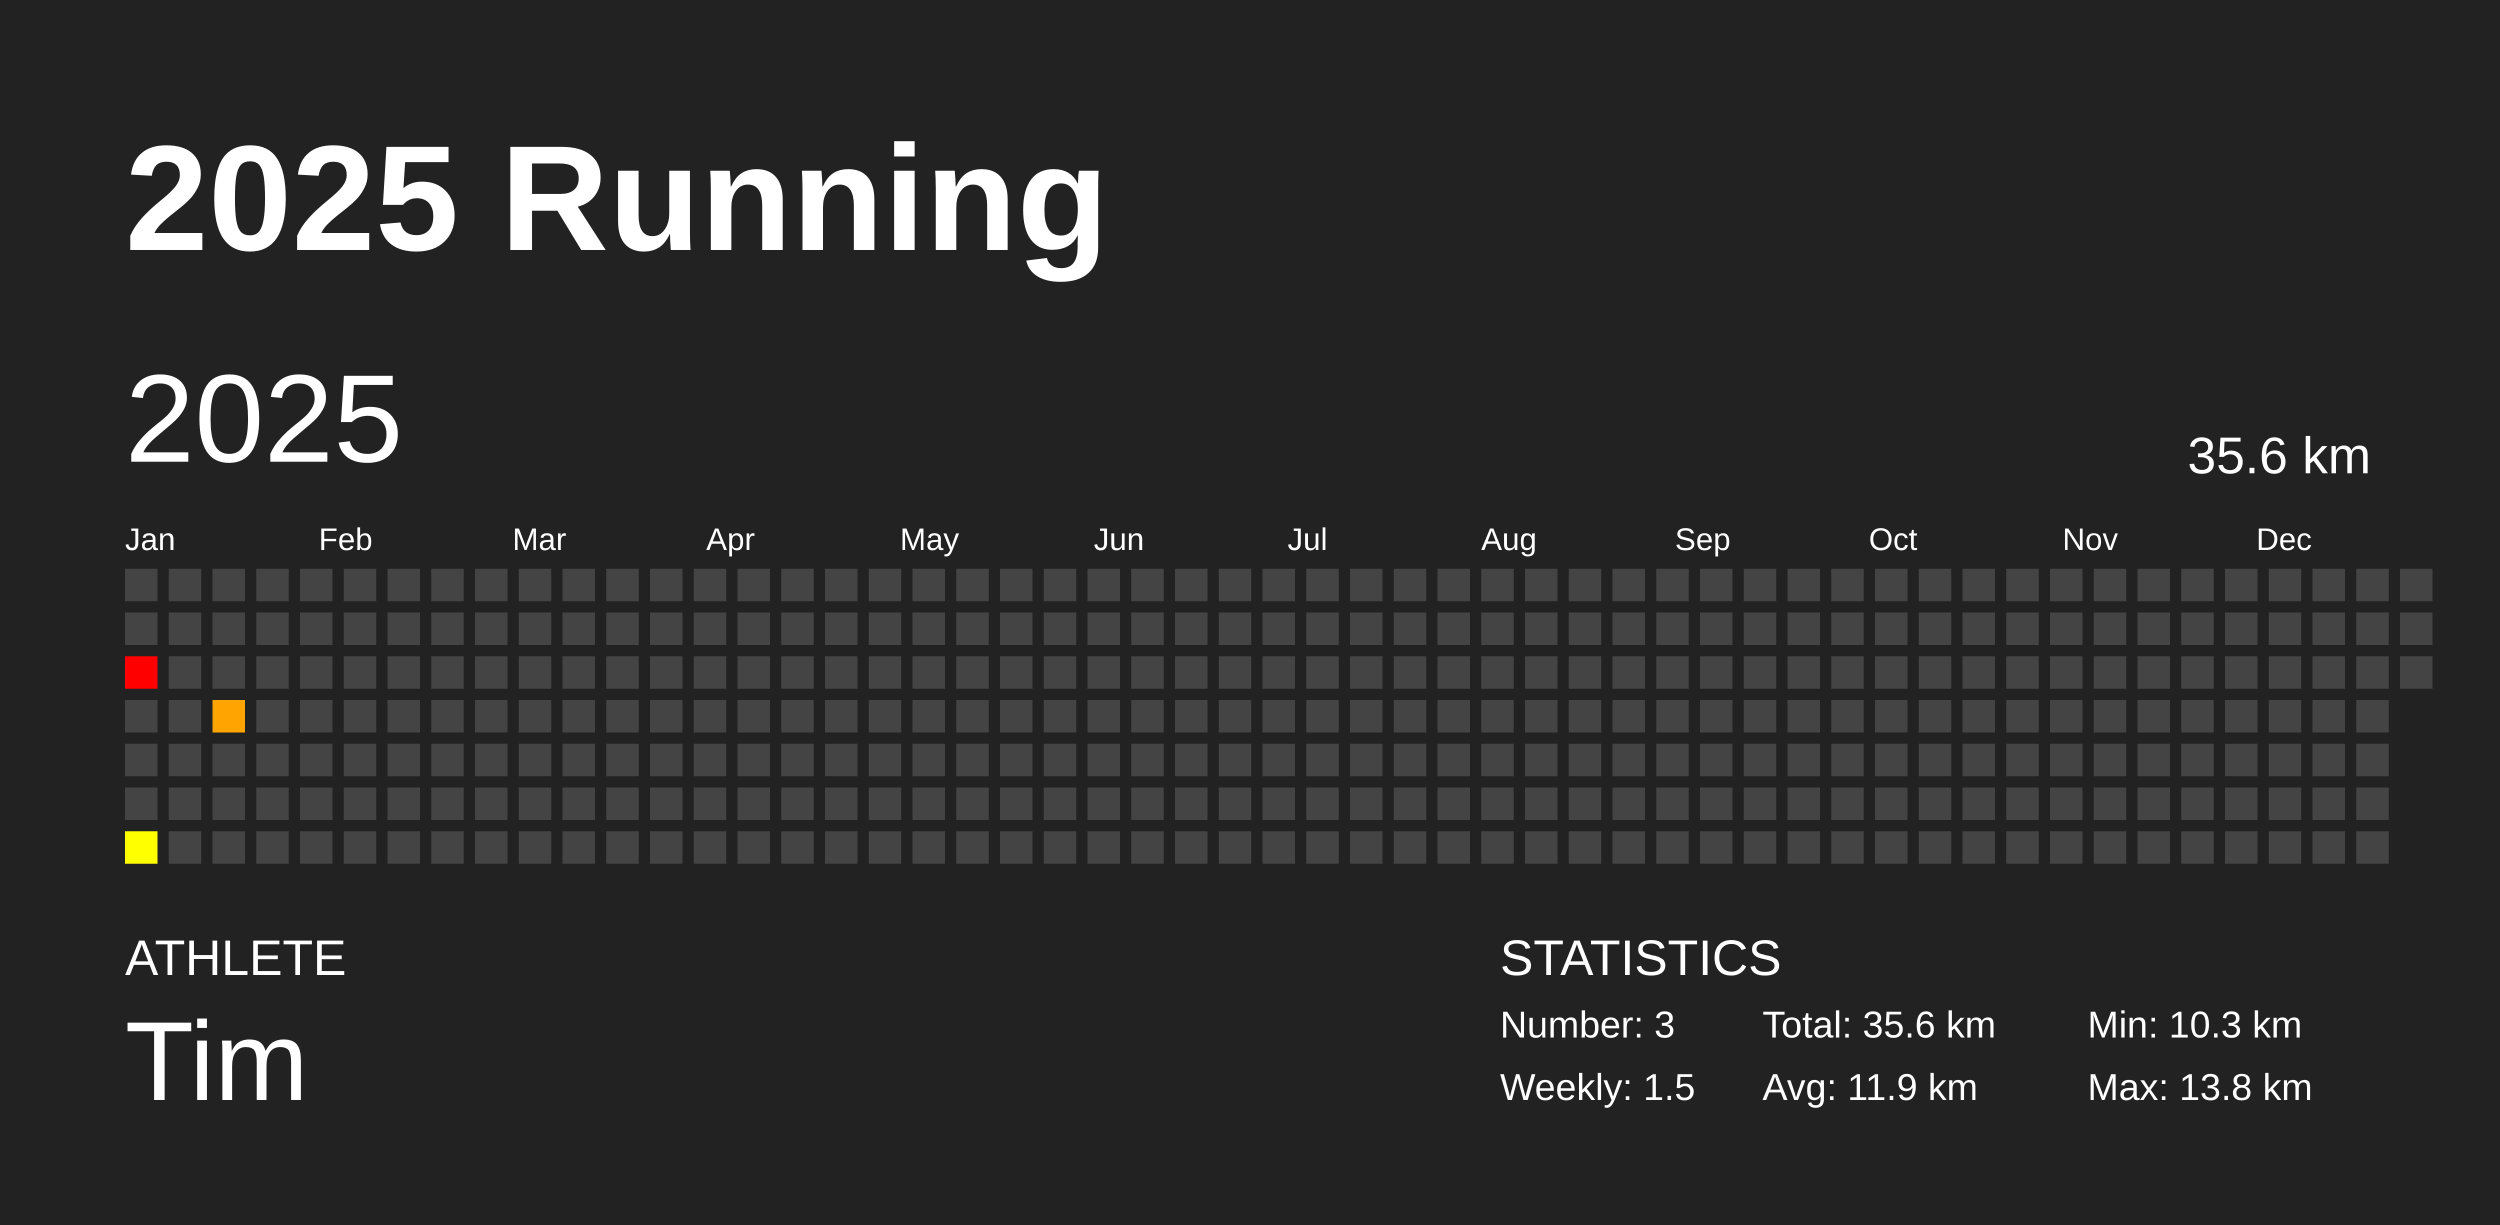
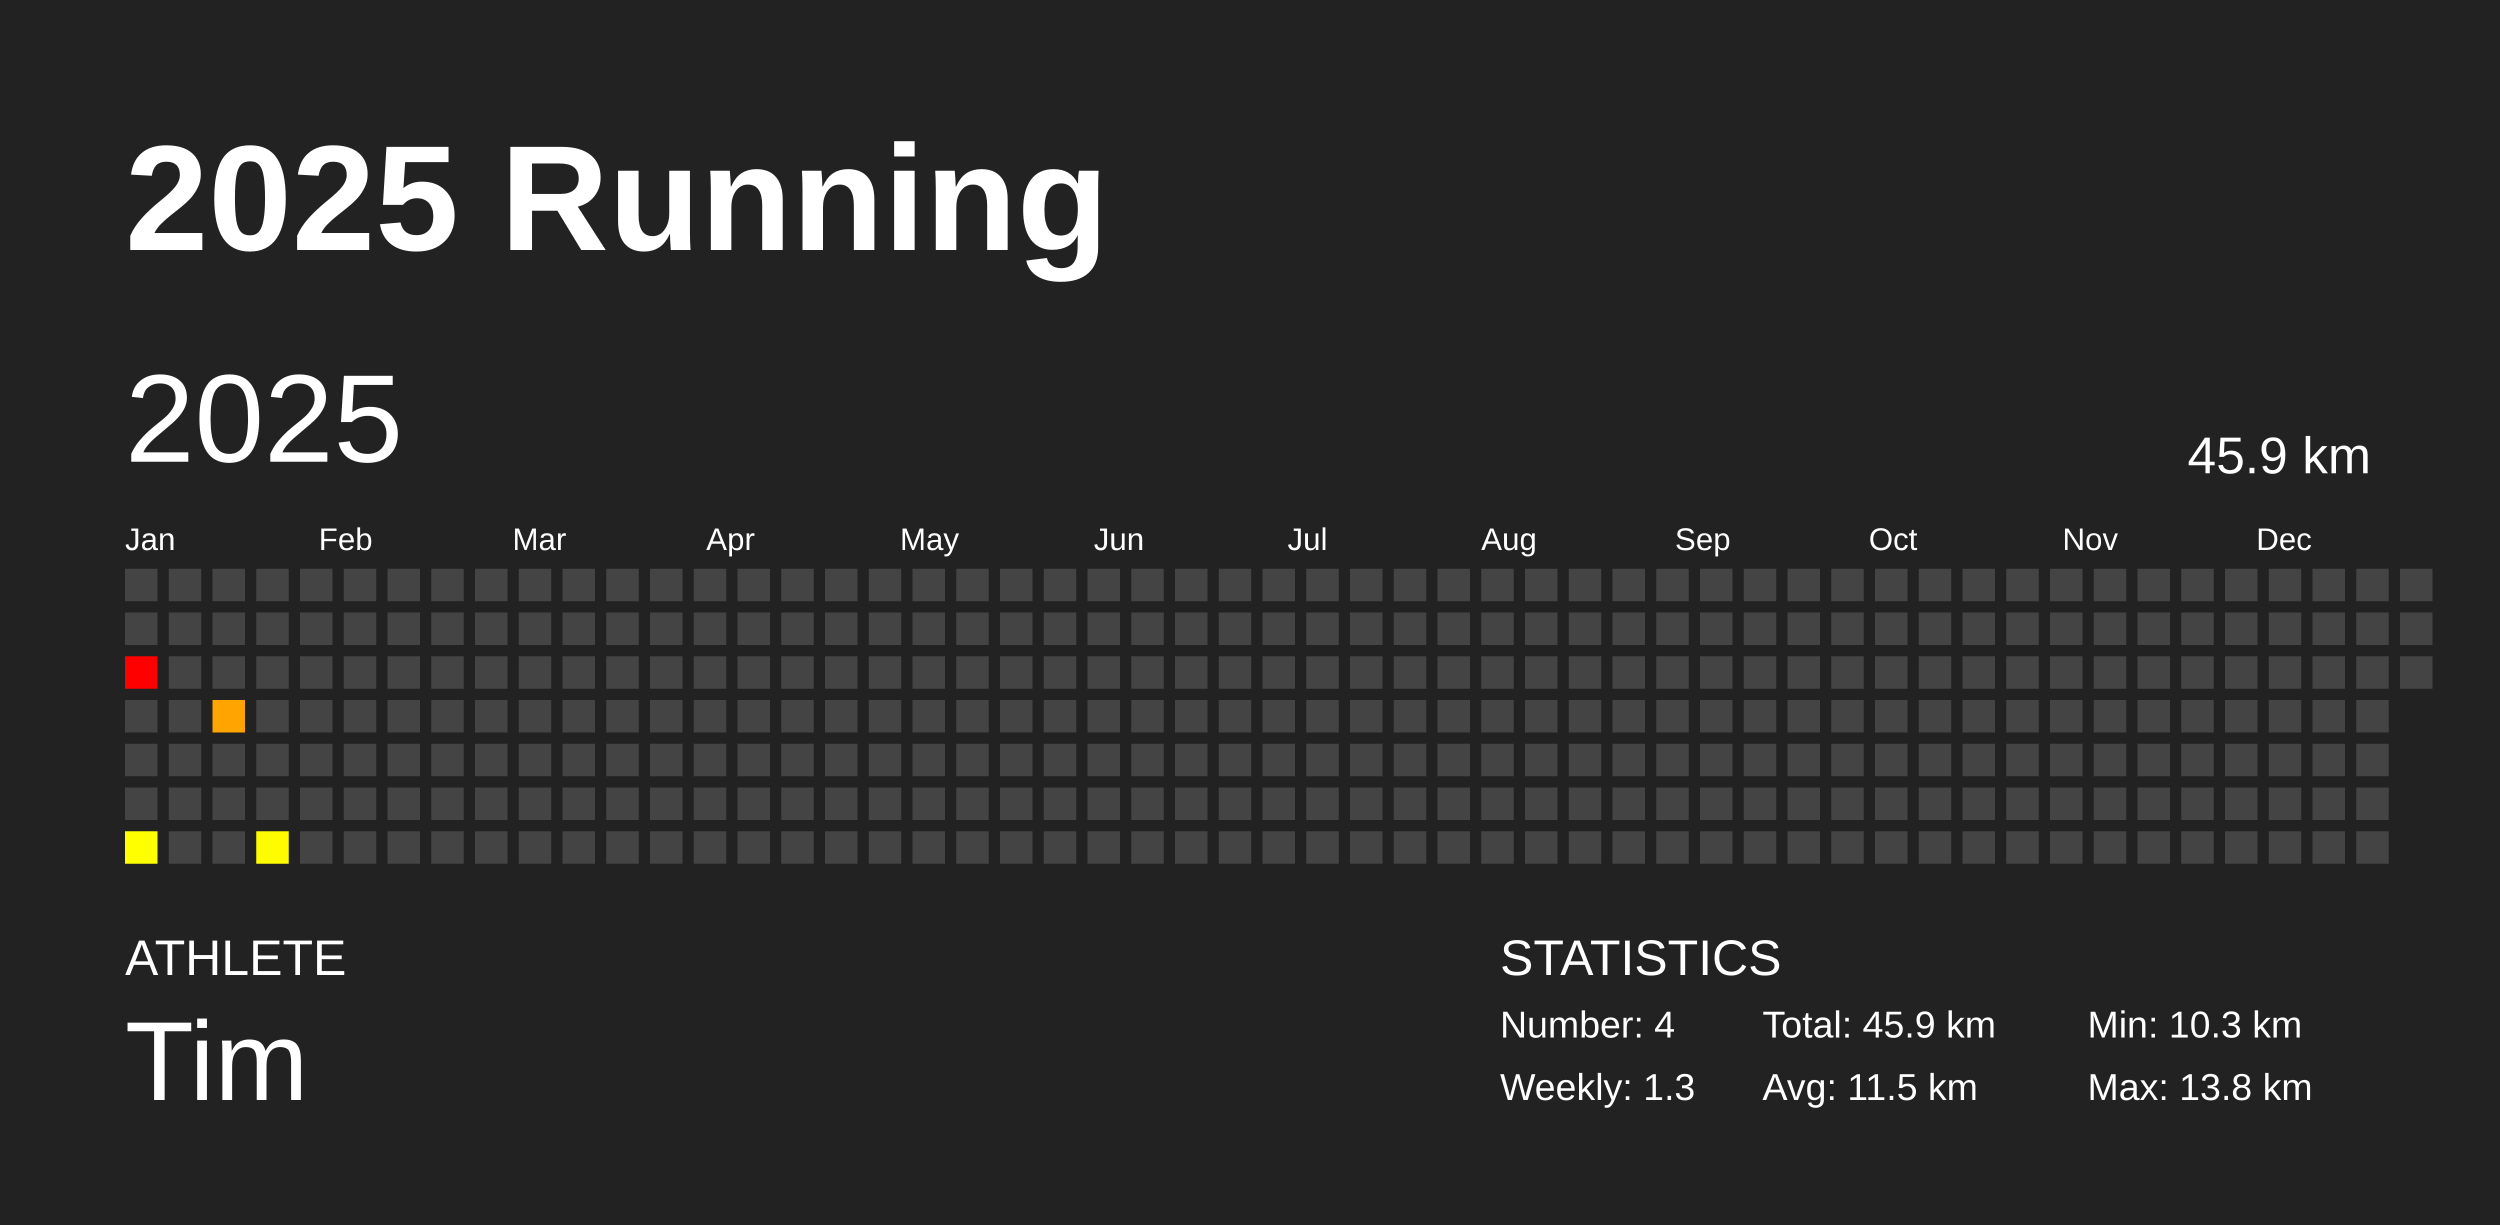
<svg xmlns="http://www.w3.org/2000/svg" baseProfile="full" height="98mm" version="1.1" viewBox="0,0,200,98" width="200mm">
  <defs />
  <rect fill="#222222" height="98" width="200" x="0" y="0" />
  <text fill="#FFFFFF" style="font-size:12px; font-family:Arial; font-weight:bold;" x="10" y="20">2025 Running</text>
  <text fill="#FFFFFF" style="font-size:4px; font-family:Arial" x="10" y="78">ATHLETE</text>
  <text fill="#FFFFFF" style="font-size:9px; font-family:Arial" x="10" y="88">Tim</text>
  <text fill="#FFFFFF" style="font-size:4px; font-family:Arial" x="120" y="78">STATISTICS</text>
-   <text fill="#FFFFFF" style="font-size:3px; font-family:Arial" x="120" y="83">Number: 3</text>
-   <text fill="#FFFFFF" style="font-size:3px; font-family:Arial" x="120" y="88">Weekly: 1.5</text>
-   <text fill="#FFFFFF" style="font-size:3px; font-family:Arial" x="141" y="83">Total: 35.6 km</text>
-   <text fill="#FFFFFF" style="font-size:3px; font-family:Arial" x="141" y="88">Avg: 11.9 km</text>
+   <text fill="#FFFFFF" style="font-size:3px; font-family:Arial" x="120" y="83">Number: 4</text>
+   <text fill="#FFFFFF" style="font-size:3px; font-family:Arial" x="120" y="88">Weekly: 1.3</text>
+   <text fill="#FFFFFF" style="font-size:3px; font-family:Arial" x="141" y="83">Total: 45.9 km</text>
+   <text fill="#FFFFFF" style="font-size:3px; font-family:Arial" x="141" y="88">Avg: 11.5 km</text>
  <text fill="#FFFFFF" style="font-size:3px; font-family:Arial" x="167" y="83">Min: 10.3 km</text>
  <text fill="#FFFFFF" style="font-size:3px; font-family:Arial" x="167" y="88">Max: 13.8 km</text>
  <text dominant-baseline="hanging" fill="#FFFFFF" style="font-size:10.0px; font-family:Arial;" x="10" y="30">2025</text>
-   <text dominant-baseline="hanging" fill="#FFFFFF" style="font-size:4.125px; font-family:Arial;" x="175" y="35">35.6 km</text>
+   <text dominant-baseline="hanging" fill="#FFFFFF" style="font-size:4.125px; font-family:Arial;" x="175" y="35">45.9 km</text>
  <text fill="#FFFFFF" style="font-size:2.5px; font-family:Arial" x="10.0" y="44">Jan</text>
  <text fill="#FFFFFF" style="font-size:2.5px; font-family:Arial" x="25.5" y="44">Feb</text>
  <text fill="#FFFFFF" style="font-size:2.5px; font-family:Arial" x="41.0" y="44">Mar</text>
  <text fill="#FFFFFF" style="font-size:2.5px; font-family:Arial" x="56.5" y="44">Apr</text>
  <text fill="#FFFFFF" style="font-size:2.5px; font-family:Arial" x="72.0" y="44">May</text>
  <text fill="#FFFFFF" style="font-size:2.5px; font-family:Arial" x="87.5" y="44">Jun</text>
  <text fill="#FFFFFF" style="font-size:2.5px; font-family:Arial" x="103.0" y="44">Jul</text>
  <text fill="#FFFFFF" style="font-size:2.5px; font-family:Arial" x="118.5" y="44">Aug</text>
  <text fill="#FFFFFF" style="font-size:2.5px; font-family:Arial" x="134.0" y="44">Sep</text>
  <text fill="#FFFFFF" style="font-size:2.5px; font-family:Arial" x="149.5" y="44">Oct</text>
  <text fill="#FFFFFF" style="font-size:2.5px; font-family:Arial" x="165.0" y="44">Nov</text>
  <text fill="#FFFFFF" style="font-size:2.5px; font-family:Arial" x="180.5" y="44">Dec</text>
  <rect fill="#444444" height="2.6" width="2.6" x="10.0" y="45.5" />
  <rect fill="#444444" height="2.6" width="2.6" x="10.0" y="49.0" />
  <rect fill="#ff0000" height="2.6" width="2.6" x="10.0" y="52.5" />
  <rect fill="#444444" height="2.6" width="2.6" x="10.0" y="56.0" />
  <rect fill="#444444" height="2.6" width="2.6" x="10.0" y="59.5" />
  <rect fill="#444444" height="2.6" width="2.6" x="10.0" y="63.0" />
  <rect fill="#ffff00" height="2.6" width="2.6" x="10.0" y="66.5" />
  <rect fill="#444444" height="2.6" width="2.6" x="13.5" y="45.5" />
  <rect fill="#444444" height="2.6" width="2.6" x="13.5" y="49.0" />
  <rect fill="#444444" height="2.6" width="2.6" x="13.5" y="52.5" />
  <rect fill="#444444" height="2.6" width="2.6" x="13.5" y="56.0" />
  <rect fill="#444444" height="2.6" width="2.6" x="13.5" y="59.5" />
  <rect fill="#444444" height="2.6" width="2.6" x="13.5" y="63.0" />
  <rect fill="#444444" height="2.6" width="2.6" x="13.5" y="66.5" />
  <rect fill="#444444" height="2.6" width="2.6" x="17.0" y="45.5" />
  <rect fill="#444444" height="2.6" width="2.6" x="17.0" y="49.0" />
  <rect fill="#444444" height="2.6" width="2.6" x="17.0" y="52.5" />
  <rect fill="#ffa400" height="2.6" width="2.6" x="17.0" y="56.0" />
  <rect fill="#444444" height="2.6" width="2.6" x="17.0" y="59.5" />
  <rect fill="#444444" height="2.6" width="2.6" x="17.0" y="63.0" />
  <rect fill="#444444" height="2.6" width="2.6" x="17.0" y="66.5" />
  <rect fill="#444444" height="2.6" width="2.6" x="20.5" y="45.5" />
  <rect fill="#444444" height="2.6" width="2.6" x="20.5" y="49.0" />
  <rect fill="#444444" height="2.6" width="2.6" x="20.5" y="52.5" />
  <rect fill="#444444" height="2.6" width="2.6" x="20.5" y="56.0" />
  <rect fill="#444444" height="2.6" width="2.6" x="20.5" y="59.5" />
  <rect fill="#444444" height="2.6" width="2.6" x="20.5" y="63.0" />
-   <rect fill="#444444" height="2.6" width="2.6" x="20.5" y="66.5" />
+   <rect fill="#fffc00" height="2.6" width="2.6" x="20.5" y="66.5" />
  <rect fill="#444444" height="2.6" width="2.6" x="24.0" y="45.5" />
  <rect fill="#444444" height="2.6" width="2.6" x="24.0" y="49.0" />
  <rect fill="#444444" height="2.6" width="2.6" x="24.0" y="52.5" />
  <rect fill="#444444" height="2.6" width="2.6" x="24.0" y="56.0" />
  <rect fill="#444444" height="2.6" width="2.6" x="24.0" y="59.5" />
  <rect fill="#444444" height="2.6" width="2.6" x="24.0" y="63.0" />
  <rect fill="#444444" height="2.6" width="2.6" x="24.0" y="66.5" />
  <rect fill="#444444" height="2.6" width="2.6" x="27.5" y="45.5" />
  <rect fill="#444444" height="2.6" width="2.6" x="27.5" y="49.0" />
  <rect fill="#444444" height="2.6" width="2.6" x="27.5" y="52.5" />
  <rect fill="#444444" height="2.6" width="2.6" x="27.5" y="56.0" />
  <rect fill="#444444" height="2.6" width="2.6" x="27.5" y="59.5" />
  <rect fill="#444444" height="2.6" width="2.6" x="27.5" y="63.0" />
  <rect fill="#444444" height="2.6" width="2.6" x="27.5" y="66.5" />
  <rect fill="#444444" height="2.6" width="2.6" x="31.0" y="45.5" />
  <rect fill="#444444" height="2.6" width="2.6" x="31.0" y="49.0" />
  <rect fill="#444444" height="2.6" width="2.6" x="31.0" y="52.5" />
  <rect fill="#444444" height="2.6" width="2.6" x="31.0" y="56.0" />
  <rect fill="#444444" height="2.6" width="2.6" x="31.0" y="59.5" />
  <rect fill="#444444" height="2.6" width="2.6" x="31.0" y="63.0" />
  <rect fill="#444444" height="2.6" width="2.6" x="31.0" y="66.5" />
  <rect fill="#444444" height="2.6" width="2.6" x="34.5" y="45.5" />
  <rect fill="#444444" height="2.6" width="2.6" x="34.5" y="49.0" />
  <rect fill="#444444" height="2.6" width="2.6" x="34.5" y="52.5" />
  <rect fill="#444444" height="2.6" width="2.6" x="34.5" y="56.0" />
  <rect fill="#444444" height="2.6" width="2.6" x="34.5" y="59.5" />
  <rect fill="#444444" height="2.6" width="2.6" x="34.5" y="63.0" />
  <rect fill="#444444" height="2.6" width="2.6" x="34.5" y="66.5" />
  <rect fill="#444444" height="2.6" width="2.6" x="38.0" y="45.5" />
  <rect fill="#444444" height="2.6" width="2.6" x="38.0" y="49.0" />
  <rect fill="#444444" height="2.6" width="2.6" x="38.0" y="52.5" />
  <rect fill="#444444" height="2.6" width="2.6" x="38.0" y="56.0" />
  <rect fill="#444444" height="2.6" width="2.6" x="38.0" y="59.5" />
  <rect fill="#444444" height="2.6" width="2.6" x="38.0" y="63.0" />
  <rect fill="#444444" height="2.6" width="2.6" x="38.0" y="66.5" />
  <rect fill="#444444" height="2.6" width="2.6" x="41.5" y="45.5" />
  <rect fill="#444444" height="2.6" width="2.6" x="41.5" y="49.0" />
  <rect fill="#444444" height="2.6" width="2.6" x="41.5" y="52.5" />
  <rect fill="#444444" height="2.6" width="2.6" x="41.5" y="56.0" />
  <rect fill="#444444" height="2.6" width="2.6" x="41.5" y="59.5" />
  <rect fill="#444444" height="2.6" width="2.6" x="41.5" y="63.0" />
  <rect fill="#444444" height="2.6" width="2.6" x="41.5" y="66.5" />
  <rect fill="#444444" height="2.6" width="2.6" x="45.0" y="45.5" />
  <rect fill="#444444" height="2.6" width="2.6" x="45.0" y="49.0" />
  <rect fill="#444444" height="2.6" width="2.6" x="45.0" y="52.5" />
  <rect fill="#444444" height="2.6" width="2.6" x="45.0" y="56.0" />
  <rect fill="#444444" height="2.6" width="2.6" x="45.0" y="59.5" />
  <rect fill="#444444" height="2.6" width="2.6" x="45.0" y="63.0" />
  <rect fill="#444444" height="2.6" width="2.6" x="45.0" y="66.5" />
  <rect fill="#444444" height="2.6" width="2.6" x="48.5" y="45.5" />
  <rect fill="#444444" height="2.6" width="2.6" x="48.5" y="49.0" />
  <rect fill="#444444" height="2.6" width="2.6" x="48.5" y="52.5" />
  <rect fill="#444444" height="2.6" width="2.6" x="48.5" y="56.0" />
  <rect fill="#444444" height="2.6" width="2.6" x="48.5" y="59.5" />
  <rect fill="#444444" height="2.6" width="2.6" x="48.5" y="63.0" />
  <rect fill="#444444" height="2.6" width="2.6" x="48.5" y="66.5" />
  <rect fill="#444444" height="2.6" width="2.6" x="52.0" y="45.5" />
  <rect fill="#444444" height="2.6" width="2.6" x="52.0" y="49.0" />
  <rect fill="#444444" height="2.6" width="2.6" x="52.0" y="52.5" />
  <rect fill="#444444" height="2.6" width="2.6" x="52.0" y="56.0" />
  <rect fill="#444444" height="2.6" width="2.6" x="52.0" y="59.5" />
  <rect fill="#444444" height="2.6" width="2.6" x="52.0" y="63.0" />
  <rect fill="#444444" height="2.6" width="2.6" x="52.0" y="66.5" />
  <rect fill="#444444" height="2.6" width="2.6" x="55.5" y="45.5" />
  <rect fill="#444444" height="2.6" width="2.6" x="55.5" y="49.0" />
  <rect fill="#444444" height="2.6" width="2.6" x="55.5" y="52.5" />
  <rect fill="#444444" height="2.6" width="2.6" x="55.5" y="56.0" />
  <rect fill="#444444" height="2.6" width="2.6" x="55.5" y="59.5" />
  <rect fill="#444444" height="2.6" width="2.6" x="55.5" y="63.0" />
  <rect fill="#444444" height="2.6" width="2.6" x="55.5" y="66.5" />
  <rect fill="#444444" height="2.6" width="2.6" x="59.0" y="45.5" />
  <rect fill="#444444" height="2.6" width="2.6" x="59.0" y="49.0" />
  <rect fill="#444444" height="2.6" width="2.6" x="59.0" y="52.5" />
  <rect fill="#444444" height="2.6" width="2.6" x="59.0" y="56.0" />
  <rect fill="#444444" height="2.6" width="2.6" x="59.0" y="59.5" />
  <rect fill="#444444" height="2.6" width="2.6" x="59.0" y="63.0" />
  <rect fill="#444444" height="2.6" width="2.6" x="59.0" y="66.5" />
  <rect fill="#444444" height="2.6" width="2.6" x="62.5" y="45.5" />
  <rect fill="#444444" height="2.6" width="2.6" x="62.5" y="49.0" />
  <rect fill="#444444" height="2.6" width="2.6" x="62.5" y="52.5" />
  <rect fill="#444444" height="2.6" width="2.6" x="62.5" y="56.0" />
  <rect fill="#444444" height="2.6" width="2.6" x="62.5" y="59.5" />
  <rect fill="#444444" height="2.6" width="2.6" x="62.5" y="63.0" />
  <rect fill="#444444" height="2.6" width="2.6" x="62.5" y="66.5" />
  <rect fill="#444444" height="2.6" width="2.6" x="66.0" y="45.5" />
  <rect fill="#444444" height="2.6" width="2.6" x="66.0" y="49.0" />
  <rect fill="#444444" height="2.6" width="2.6" x="66.0" y="52.5" />
  <rect fill="#444444" height="2.6" width="2.6" x="66.0" y="56.0" />
  <rect fill="#444444" height="2.6" width="2.6" x="66.0" y="59.5" />
  <rect fill="#444444" height="2.6" width="2.6" x="66.0" y="63.0" />
  <rect fill="#444444" height="2.6" width="2.6" x="66.0" y="66.5" />
  <rect fill="#444444" height="2.6" width="2.6" x="69.5" y="45.5" />
  <rect fill="#444444" height="2.6" width="2.6" x="69.5" y="49.0" />
  <rect fill="#444444" height="2.6" width="2.6" x="69.5" y="52.5" />
  <rect fill="#444444" height="2.6" width="2.6" x="69.5" y="56.0" />
  <rect fill="#444444" height="2.6" width="2.6" x="69.5" y="59.5" />
  <rect fill="#444444" height="2.6" width="2.6" x="69.5" y="63.0" />
  <rect fill="#444444" height="2.6" width="2.6" x="69.5" y="66.5" />
  <rect fill="#444444" height="2.6" width="2.6" x="73.0" y="45.5" />
  <rect fill="#444444" height="2.6" width="2.6" x="73.0" y="49.0" />
  <rect fill="#444444" height="2.6" width="2.6" x="73.0" y="52.5" />
  <rect fill="#444444" height="2.6" width="2.6" x="73.0" y="56.0" />
  <rect fill="#444444" height="2.6" width="2.6" x="73.0" y="59.5" />
  <rect fill="#444444" height="2.6" width="2.6" x="73.0" y="63.0" />
  <rect fill="#444444" height="2.6" width="2.6" x="73.0" y="66.5" />
  <rect fill="#444444" height="2.6" width="2.6" x="76.5" y="45.5" />
  <rect fill="#444444" height="2.6" width="2.6" x="76.5" y="49.0" />
  <rect fill="#444444" height="2.6" width="2.6" x="76.5" y="52.5" />
  <rect fill="#444444" height="2.6" width="2.6" x="76.5" y="56.0" />
  <rect fill="#444444" height="2.6" width="2.6" x="76.5" y="59.5" />
  <rect fill="#444444" height="2.6" width="2.6" x="76.5" y="63.0" />
  <rect fill="#444444" height="2.6" width="2.6" x="76.5" y="66.5" />
  <rect fill="#444444" height="2.6" width="2.6" x="80.0" y="45.5" />
  <rect fill="#444444" height="2.6" width="2.6" x="80.0" y="49.0" />
  <rect fill="#444444" height="2.6" width="2.6" x="80.0" y="52.5" />
  <rect fill="#444444" height="2.6" width="2.6" x="80.0" y="56.0" />
  <rect fill="#444444" height="2.6" width="2.6" x="80.0" y="59.5" />
  <rect fill="#444444" height="2.6" width="2.6" x="80.0" y="63.0" />
  <rect fill="#444444" height="2.6" width="2.6" x="80.0" y="66.5" />
  <rect fill="#444444" height="2.6" width="2.6" x="83.5" y="45.5" />
  <rect fill="#444444" height="2.6" width="2.6" x="83.5" y="49.0" />
  <rect fill="#444444" height="2.6" width="2.6" x="83.5" y="52.5" />
  <rect fill="#444444" height="2.6" width="2.6" x="83.5" y="56.0" />
  <rect fill="#444444" height="2.6" width="2.6" x="83.5" y="59.5" />
  <rect fill="#444444" height="2.6" width="2.6" x="83.5" y="63.0" />
  <rect fill="#444444" height="2.6" width="2.6" x="83.5" y="66.5" />
  <rect fill="#444444" height="2.6" width="2.6" x="87.0" y="45.5" />
  <rect fill="#444444" height="2.6" width="2.6" x="87.0" y="49.0" />
  <rect fill="#444444" height="2.6" width="2.6" x="87.0" y="52.5" />
  <rect fill="#444444" height="2.6" width="2.6" x="87.0" y="56.0" />
  <rect fill="#444444" height="2.6" width="2.6" x="87.0" y="59.5" />
  <rect fill="#444444" height="2.6" width="2.6" x="87.0" y="63.0" />
  <rect fill="#444444" height="2.6" width="2.6" x="87.0" y="66.5" />
  <rect fill="#444444" height="2.6" width="2.6" x="90.5" y="45.5" />
  <rect fill="#444444" height="2.6" width="2.6" x="90.5" y="49.0" />
  <rect fill="#444444" height="2.6" width="2.6" x="90.5" y="52.5" />
  <rect fill="#444444" height="2.6" width="2.6" x="90.5" y="56.0" />
  <rect fill="#444444" height="2.6" width="2.6" x="90.5" y="59.5" />
  <rect fill="#444444" height="2.6" width="2.6" x="90.5" y="63.0" />
  <rect fill="#444444" height="2.6" width="2.6" x="90.5" y="66.5" />
  <rect fill="#444444" height="2.6" width="2.6" x="94.0" y="45.5" />
  <rect fill="#444444" height="2.6" width="2.6" x="94.0" y="49.0" />
  <rect fill="#444444" height="2.6" width="2.6" x="94.0" y="52.5" />
  <rect fill="#444444" height="2.6" width="2.6" x="94.0" y="56.0" />
  <rect fill="#444444" height="2.6" width="2.6" x="94.0" y="59.5" />
  <rect fill="#444444" height="2.6" width="2.6" x="94.0" y="63.0" />
  <rect fill="#444444" height="2.6" width="2.6" x="94.0" y="66.5" />
  <rect fill="#444444" height="2.6" width="2.6" x="97.5" y="45.5" />
  <rect fill="#444444" height="2.6" width="2.6" x="97.5" y="49.0" />
  <rect fill="#444444" height="2.6" width="2.6" x="97.5" y="52.5" />
  <rect fill="#444444" height="2.6" width="2.6" x="97.5" y="56.0" />
  <rect fill="#444444" height="2.6" width="2.6" x="97.5" y="59.5" />
  <rect fill="#444444" height="2.6" width="2.6" x="97.5" y="63.0" />
  <rect fill="#444444" height="2.6" width="2.6" x="97.5" y="66.5" />
  <rect fill="#444444" height="2.6" width="2.6" x="101.0" y="45.5" />
  <rect fill="#444444" height="2.6" width="2.6" x="101.0" y="49.0" />
  <rect fill="#444444" height="2.6" width="2.6" x="101.0" y="52.5" />
  <rect fill="#444444" height="2.6" width="2.6" x="101.0" y="56.0" />
  <rect fill="#444444" height="2.6" width="2.6" x="101.0" y="59.5" />
  <rect fill="#444444" height="2.6" width="2.6" x="101.0" y="63.0" />
  <rect fill="#444444" height="2.6" width="2.6" x="101.0" y="66.5" />
  <rect fill="#444444" height="2.6" width="2.6" x="104.5" y="45.5" />
  <rect fill="#444444" height="2.6" width="2.6" x="104.5" y="49.0" />
  <rect fill="#444444" height="2.6" width="2.6" x="104.5" y="52.5" />
  <rect fill="#444444" height="2.6" width="2.6" x="104.5" y="56.0" />
  <rect fill="#444444" height="2.6" width="2.6" x="104.5" y="59.5" />
  <rect fill="#444444" height="2.6" width="2.6" x="104.5" y="63.0" />
  <rect fill="#444444" height="2.6" width="2.6" x="104.5" y="66.5" />
  <rect fill="#444444" height="2.6" width="2.6" x="108.0" y="45.5" />
  <rect fill="#444444" height="2.6" width="2.6" x="108.0" y="49.0" />
  <rect fill="#444444" height="2.6" width="2.6" x="108.0" y="52.5" />
  <rect fill="#444444" height="2.6" width="2.6" x="108.0" y="56.0" />
  <rect fill="#444444" height="2.6" width="2.6" x="108.0" y="59.5" />
  <rect fill="#444444" height="2.6" width="2.6" x="108.0" y="63.0" />
  <rect fill="#444444" height="2.6" width="2.6" x="108.0" y="66.5" />
  <rect fill="#444444" height="2.6" width="2.6" x="111.5" y="45.5" />
  <rect fill="#444444" height="2.6" width="2.6" x="111.5" y="49.0" />
  <rect fill="#444444" height="2.6" width="2.6" x="111.5" y="52.5" />
  <rect fill="#444444" height="2.6" width="2.6" x="111.5" y="56.0" />
  <rect fill="#444444" height="2.6" width="2.6" x="111.5" y="59.5" />
  <rect fill="#444444" height="2.6" width="2.6" x="111.5" y="63.0" />
  <rect fill="#444444" height="2.6" width="2.6" x="111.5" y="66.5" />
  <rect fill="#444444" height="2.6" width="2.6" x="115.0" y="45.5" />
  <rect fill="#444444" height="2.6" width="2.6" x="115.0" y="49.0" />
  <rect fill="#444444" height="2.6" width="2.6" x="115.0" y="52.5" />
  <rect fill="#444444" height="2.6" width="2.6" x="115.0" y="56.0" />
  <rect fill="#444444" height="2.6" width="2.6" x="115.0" y="59.5" />
  <rect fill="#444444" height="2.6" width="2.6" x="115.0" y="63.0" />
  <rect fill="#444444" height="2.6" width="2.6" x="115.0" y="66.5" />
  <rect fill="#444444" height="2.6" width="2.6" x="118.5" y="45.5" />
  <rect fill="#444444" height="2.6" width="2.6" x="118.5" y="49.0" />
  <rect fill="#444444" height="2.6" width="2.6" x="118.5" y="52.5" />
  <rect fill="#444444" height="2.6" width="2.6" x="118.5" y="56.0" />
  <rect fill="#444444" height="2.6" width="2.6" x="118.5" y="59.5" />
  <rect fill="#444444" height="2.6" width="2.6" x="118.5" y="63.0" />
  <rect fill="#444444" height="2.6" width="2.6" x="118.5" y="66.5" />
  <rect fill="#444444" height="2.6" width="2.6" x="122.0" y="45.5" />
  <rect fill="#444444" height="2.6" width="2.6" x="122.0" y="49.0" />
  <rect fill="#444444" height="2.6" width="2.6" x="122.0" y="52.5" />
  <rect fill="#444444" height="2.6" width="2.6" x="122.0" y="56.0" />
  <rect fill="#444444" height="2.6" width="2.6" x="122.0" y="59.5" />
  <rect fill="#444444" height="2.6" width="2.6" x="122.0" y="63.0" />
  <rect fill="#444444" height="2.6" width="2.6" x="122.0" y="66.5" />
  <rect fill="#444444" height="2.6" width="2.6" x="125.5" y="45.5" />
  <rect fill="#444444" height="2.6" width="2.6" x="125.5" y="49.0" />
  <rect fill="#444444" height="2.6" width="2.6" x="125.5" y="52.5" />
  <rect fill="#444444" height="2.6" width="2.6" x="125.5" y="56.0" />
  <rect fill="#444444" height="2.6" width="2.6" x="125.5" y="59.5" />
  <rect fill="#444444" height="2.6" width="2.6" x="125.5" y="63.0" />
  <rect fill="#444444" height="2.6" width="2.6" x="125.5" y="66.5" />
  <rect fill="#444444" height="2.6" width="2.6" x="129.0" y="45.5" />
  <rect fill="#444444" height="2.6" width="2.6" x="129.0" y="49.0" />
  <rect fill="#444444" height="2.6" width="2.6" x="129.0" y="52.5" />
  <rect fill="#444444" height="2.6" width="2.6" x="129.0" y="56.0" />
  <rect fill="#444444" height="2.6" width="2.6" x="129.0" y="59.5" />
  <rect fill="#444444" height="2.6" width="2.6" x="129.0" y="63.0" />
  <rect fill="#444444" height="2.6" width="2.6" x="129.0" y="66.5" />
  <rect fill="#444444" height="2.6" width="2.6" x="132.5" y="45.5" />
  <rect fill="#444444" height="2.6" width="2.6" x="132.5" y="49.0" />
  <rect fill="#444444" height="2.6" width="2.6" x="132.5" y="52.5" />
  <rect fill="#444444" height="2.6" width="2.6" x="132.5" y="56.0" />
  <rect fill="#444444" height="2.6" width="2.6" x="132.5" y="59.5" />
  <rect fill="#444444" height="2.6" width="2.6" x="132.5" y="63.0" />
  <rect fill="#444444" height="2.6" width="2.6" x="132.5" y="66.5" />
  <rect fill="#444444" height="2.6" width="2.6" x="136.0" y="45.5" />
  <rect fill="#444444" height="2.6" width="2.6" x="136.0" y="49.0" />
  <rect fill="#444444" height="2.6" width="2.6" x="136.0" y="52.5" />
  <rect fill="#444444" height="2.6" width="2.6" x="136.0" y="56.0" />
  <rect fill="#444444" height="2.6" width="2.6" x="136.0" y="59.5" />
  <rect fill="#444444" height="2.6" width="2.6" x="136.0" y="63.0" />
  <rect fill="#444444" height="2.6" width="2.6" x="136.0" y="66.5" />
  <rect fill="#444444" height="2.6" width="2.6" x="139.5" y="45.5" />
  <rect fill="#444444" height="2.6" width="2.6" x="139.5" y="49.0" />
  <rect fill="#444444" height="2.6" width="2.6" x="139.5" y="52.5" />
  <rect fill="#444444" height="2.6" width="2.6" x="139.5" y="56.0" />
  <rect fill="#444444" height="2.6" width="2.6" x="139.5" y="59.5" />
  <rect fill="#444444" height="2.6" width="2.6" x="139.5" y="63.0" />
  <rect fill="#444444" height="2.6" width="2.6" x="139.5" y="66.5" />
  <rect fill="#444444" height="2.6" width="2.6" x="143.0" y="45.5" />
  <rect fill="#444444" height="2.6" width="2.6" x="143.0" y="49.0" />
  <rect fill="#444444" height="2.6" width="2.6" x="143.0" y="52.5" />
  <rect fill="#444444" height="2.6" width="2.6" x="143.0" y="56.0" />
  <rect fill="#444444" height="2.6" width="2.6" x="143.0" y="59.5" />
  <rect fill="#444444" height="2.6" width="2.6" x="143.0" y="63.0" />
  <rect fill="#444444" height="2.6" width="2.6" x="143.0" y="66.5" />
  <rect fill="#444444" height="2.6" width="2.6" x="146.5" y="45.5" />
  <rect fill="#444444" height="2.6" width="2.6" x="146.5" y="49.0" />
  <rect fill="#444444" height="2.6" width="2.6" x="146.5" y="52.5" />
  <rect fill="#444444" height="2.6" width="2.6" x="146.5" y="56.0" />
  <rect fill="#444444" height="2.6" width="2.6" x="146.5" y="59.5" />
  <rect fill="#444444" height="2.6" width="2.6" x="146.5" y="63.0" />
  <rect fill="#444444" height="2.6" width="2.6" x="146.5" y="66.5" />
  <rect fill="#444444" height="2.6" width="2.6" x="150.0" y="45.5" />
  <rect fill="#444444" height="2.6" width="2.6" x="150.0" y="49.0" />
  <rect fill="#444444" height="2.6" width="2.6" x="150.0" y="52.5" />
  <rect fill="#444444" height="2.6" width="2.6" x="150.0" y="56.0" />
  <rect fill="#444444" height="2.6" width="2.6" x="150.0" y="59.5" />
  <rect fill="#444444" height="2.6" width="2.6" x="150.0" y="63.0" />
  <rect fill="#444444" height="2.6" width="2.6" x="150.0" y="66.5" />
  <rect fill="#444444" height="2.6" width="2.6" x="153.5" y="45.5" />
  <rect fill="#444444" height="2.6" width="2.6" x="153.5" y="49.0" />
  <rect fill="#444444" height="2.6" width="2.6" x="153.5" y="52.5" />
  <rect fill="#444444" height="2.6" width="2.6" x="153.5" y="56.0" />
  <rect fill="#444444" height="2.6" width="2.6" x="153.5" y="59.5" />
  <rect fill="#444444" height="2.6" width="2.6" x="153.5" y="63.0" />
  <rect fill="#444444" height="2.6" width="2.6" x="153.5" y="66.5" />
  <rect fill="#444444" height="2.6" width="2.6" x="157.0" y="45.5" />
  <rect fill="#444444" height="2.6" width="2.6" x="157.0" y="49.0" />
  <rect fill="#444444" height="2.6" width="2.6" x="157.0" y="52.5" />
  <rect fill="#444444" height="2.6" width="2.6" x="157.0" y="56.0" />
  <rect fill="#444444" height="2.6" width="2.6" x="157.0" y="59.5" />
  <rect fill="#444444" height="2.6" width="2.6" x="157.0" y="63.0" />
  <rect fill="#444444" height="2.6" width="2.6" x="157.0" y="66.5" />
  <rect fill="#444444" height="2.6" width="2.6" x="160.5" y="45.5" />
  <rect fill="#444444" height="2.6" width="2.6" x="160.5" y="49.0" />
  <rect fill="#444444" height="2.6" width="2.6" x="160.5" y="52.5" />
  <rect fill="#444444" height="2.6" width="2.6" x="160.5" y="56.0" />
  <rect fill="#444444" height="2.6" width="2.6" x="160.5" y="59.5" />
  <rect fill="#444444" height="2.6" width="2.6" x="160.5" y="63.0" />
  <rect fill="#444444" height="2.6" width="2.6" x="160.5" y="66.5" />
  <rect fill="#444444" height="2.6" width="2.6" x="164.0" y="45.5" />
  <rect fill="#444444" height="2.6" width="2.6" x="164.0" y="49.0" />
  <rect fill="#444444" height="2.6" width="2.6" x="164.0" y="52.5" />
  <rect fill="#444444" height="2.6" width="2.6" x="164.0" y="56.0" />
  <rect fill="#444444" height="2.6" width="2.6" x="164.0" y="59.5" />
  <rect fill="#444444" height="2.6" width="2.6" x="164.0" y="63.0" />
  <rect fill="#444444" height="2.6" width="2.6" x="164.0" y="66.5" />
  <rect fill="#444444" height="2.6" width="2.6" x="167.5" y="45.5" />
  <rect fill="#444444" height="2.6" width="2.6" x="167.5" y="49.0" />
  <rect fill="#444444" height="2.6" width="2.6" x="167.5" y="52.5" />
  <rect fill="#444444" height="2.6" width="2.6" x="167.5" y="56.0" />
  <rect fill="#444444" height="2.6" width="2.6" x="167.5" y="59.5" />
  <rect fill="#444444" height="2.6" width="2.6" x="167.5" y="63.0" />
  <rect fill="#444444" height="2.6" width="2.6" x="167.5" y="66.5" />
  <rect fill="#444444" height="2.6" width="2.6" x="171.0" y="45.5" />
  <rect fill="#444444" height="2.6" width="2.6" x="171.0" y="49.0" />
  <rect fill="#444444" height="2.6" width="2.6" x="171.0" y="52.5" />
  <rect fill="#444444" height="2.6" width="2.6" x="171.0" y="56.0" />
  <rect fill="#444444" height="2.6" width="2.6" x="171.0" y="59.5" />
  <rect fill="#444444" height="2.6" width="2.6" x="171.0" y="63.0" />
  <rect fill="#444444" height="2.6" width="2.6" x="171.0" y="66.5" />
  <rect fill="#444444" height="2.6" width="2.6" x="174.5" y="45.5" />
  <rect fill="#444444" height="2.6" width="2.6" x="174.5" y="49.0" />
  <rect fill="#444444" height="2.6" width="2.6" x="174.5" y="52.5" />
  <rect fill="#444444" height="2.6" width="2.6" x="174.5" y="56.0" />
  <rect fill="#444444" height="2.6" width="2.6" x="174.5" y="59.5" />
  <rect fill="#444444" height="2.6" width="2.6" x="174.5" y="63.0" />
  <rect fill="#444444" height="2.6" width="2.6" x="174.5" y="66.5" />
  <rect fill="#444444" height="2.6" width="2.6" x="178.0" y="45.5" />
  <rect fill="#444444" height="2.6" width="2.6" x="178.0" y="49.0" />
  <rect fill="#444444" height="2.6" width="2.6" x="178.0" y="52.5" />
  <rect fill="#444444" height="2.6" width="2.6" x="178.0" y="56.0" />
  <rect fill="#444444" height="2.6" width="2.6" x="178.0" y="59.5" />
  <rect fill="#444444" height="2.6" width="2.6" x="178.0" y="63.0" />
  <rect fill="#444444" height="2.6" width="2.6" x="178.0" y="66.5" />
  <rect fill="#444444" height="2.6" width="2.6" x="181.5" y="45.5" />
  <rect fill="#444444" height="2.6" width="2.6" x="181.5" y="49.0" />
  <rect fill="#444444" height="2.6" width="2.6" x="181.5" y="52.5" />
  <rect fill="#444444" height="2.6" width="2.6" x="181.5" y="56.0" />
  <rect fill="#444444" height="2.6" width="2.6" x="181.5" y="59.5" />
  <rect fill="#444444" height="2.6" width="2.6" x="181.5" y="63.0" />
  <rect fill="#444444" height="2.6" width="2.6" x="181.5" y="66.5" />
  <rect fill="#444444" height="2.6" width="2.6" x="185.0" y="45.5" />
  <rect fill="#444444" height="2.6" width="2.6" x="185.0" y="49.0" />
  <rect fill="#444444" height="2.6" width="2.6" x="185.0" y="52.5" />
  <rect fill="#444444" height="2.6" width="2.6" x="185.0" y="56.0" />
  <rect fill="#444444" height="2.6" width="2.6" x="185.0" y="59.5" />
  <rect fill="#444444" height="2.6" width="2.6" x="185.0" y="63.0" />
  <rect fill="#444444" height="2.6" width="2.6" x="185.0" y="66.5" />
  <rect fill="#444444" height="2.6" width="2.6" x="188.5" y="45.5" />
  <rect fill="#444444" height="2.6" width="2.6" x="188.5" y="49.0" />
  <rect fill="#444444" height="2.6" width="2.6" x="188.5" y="52.5" />
  <rect fill="#444444" height="2.6" width="2.6" x="188.5" y="56.0" />
  <rect fill="#444444" height="2.6" width="2.6" x="188.5" y="59.5" />
  <rect fill="#444444" height="2.6" width="2.6" x="188.5" y="63.0" />
  <rect fill="#444444" height="2.6" width="2.6" x="188.5" y="66.5" />
  <rect fill="#444444" height="2.6" width="2.6" x="192.0" y="45.5" />
  <rect fill="#444444" height="2.6" width="2.6" x="192.0" y="49.0" />
  <rect fill="#444444" height="2.6" width="2.6" x="192.0" y="52.5" />
</svg>
